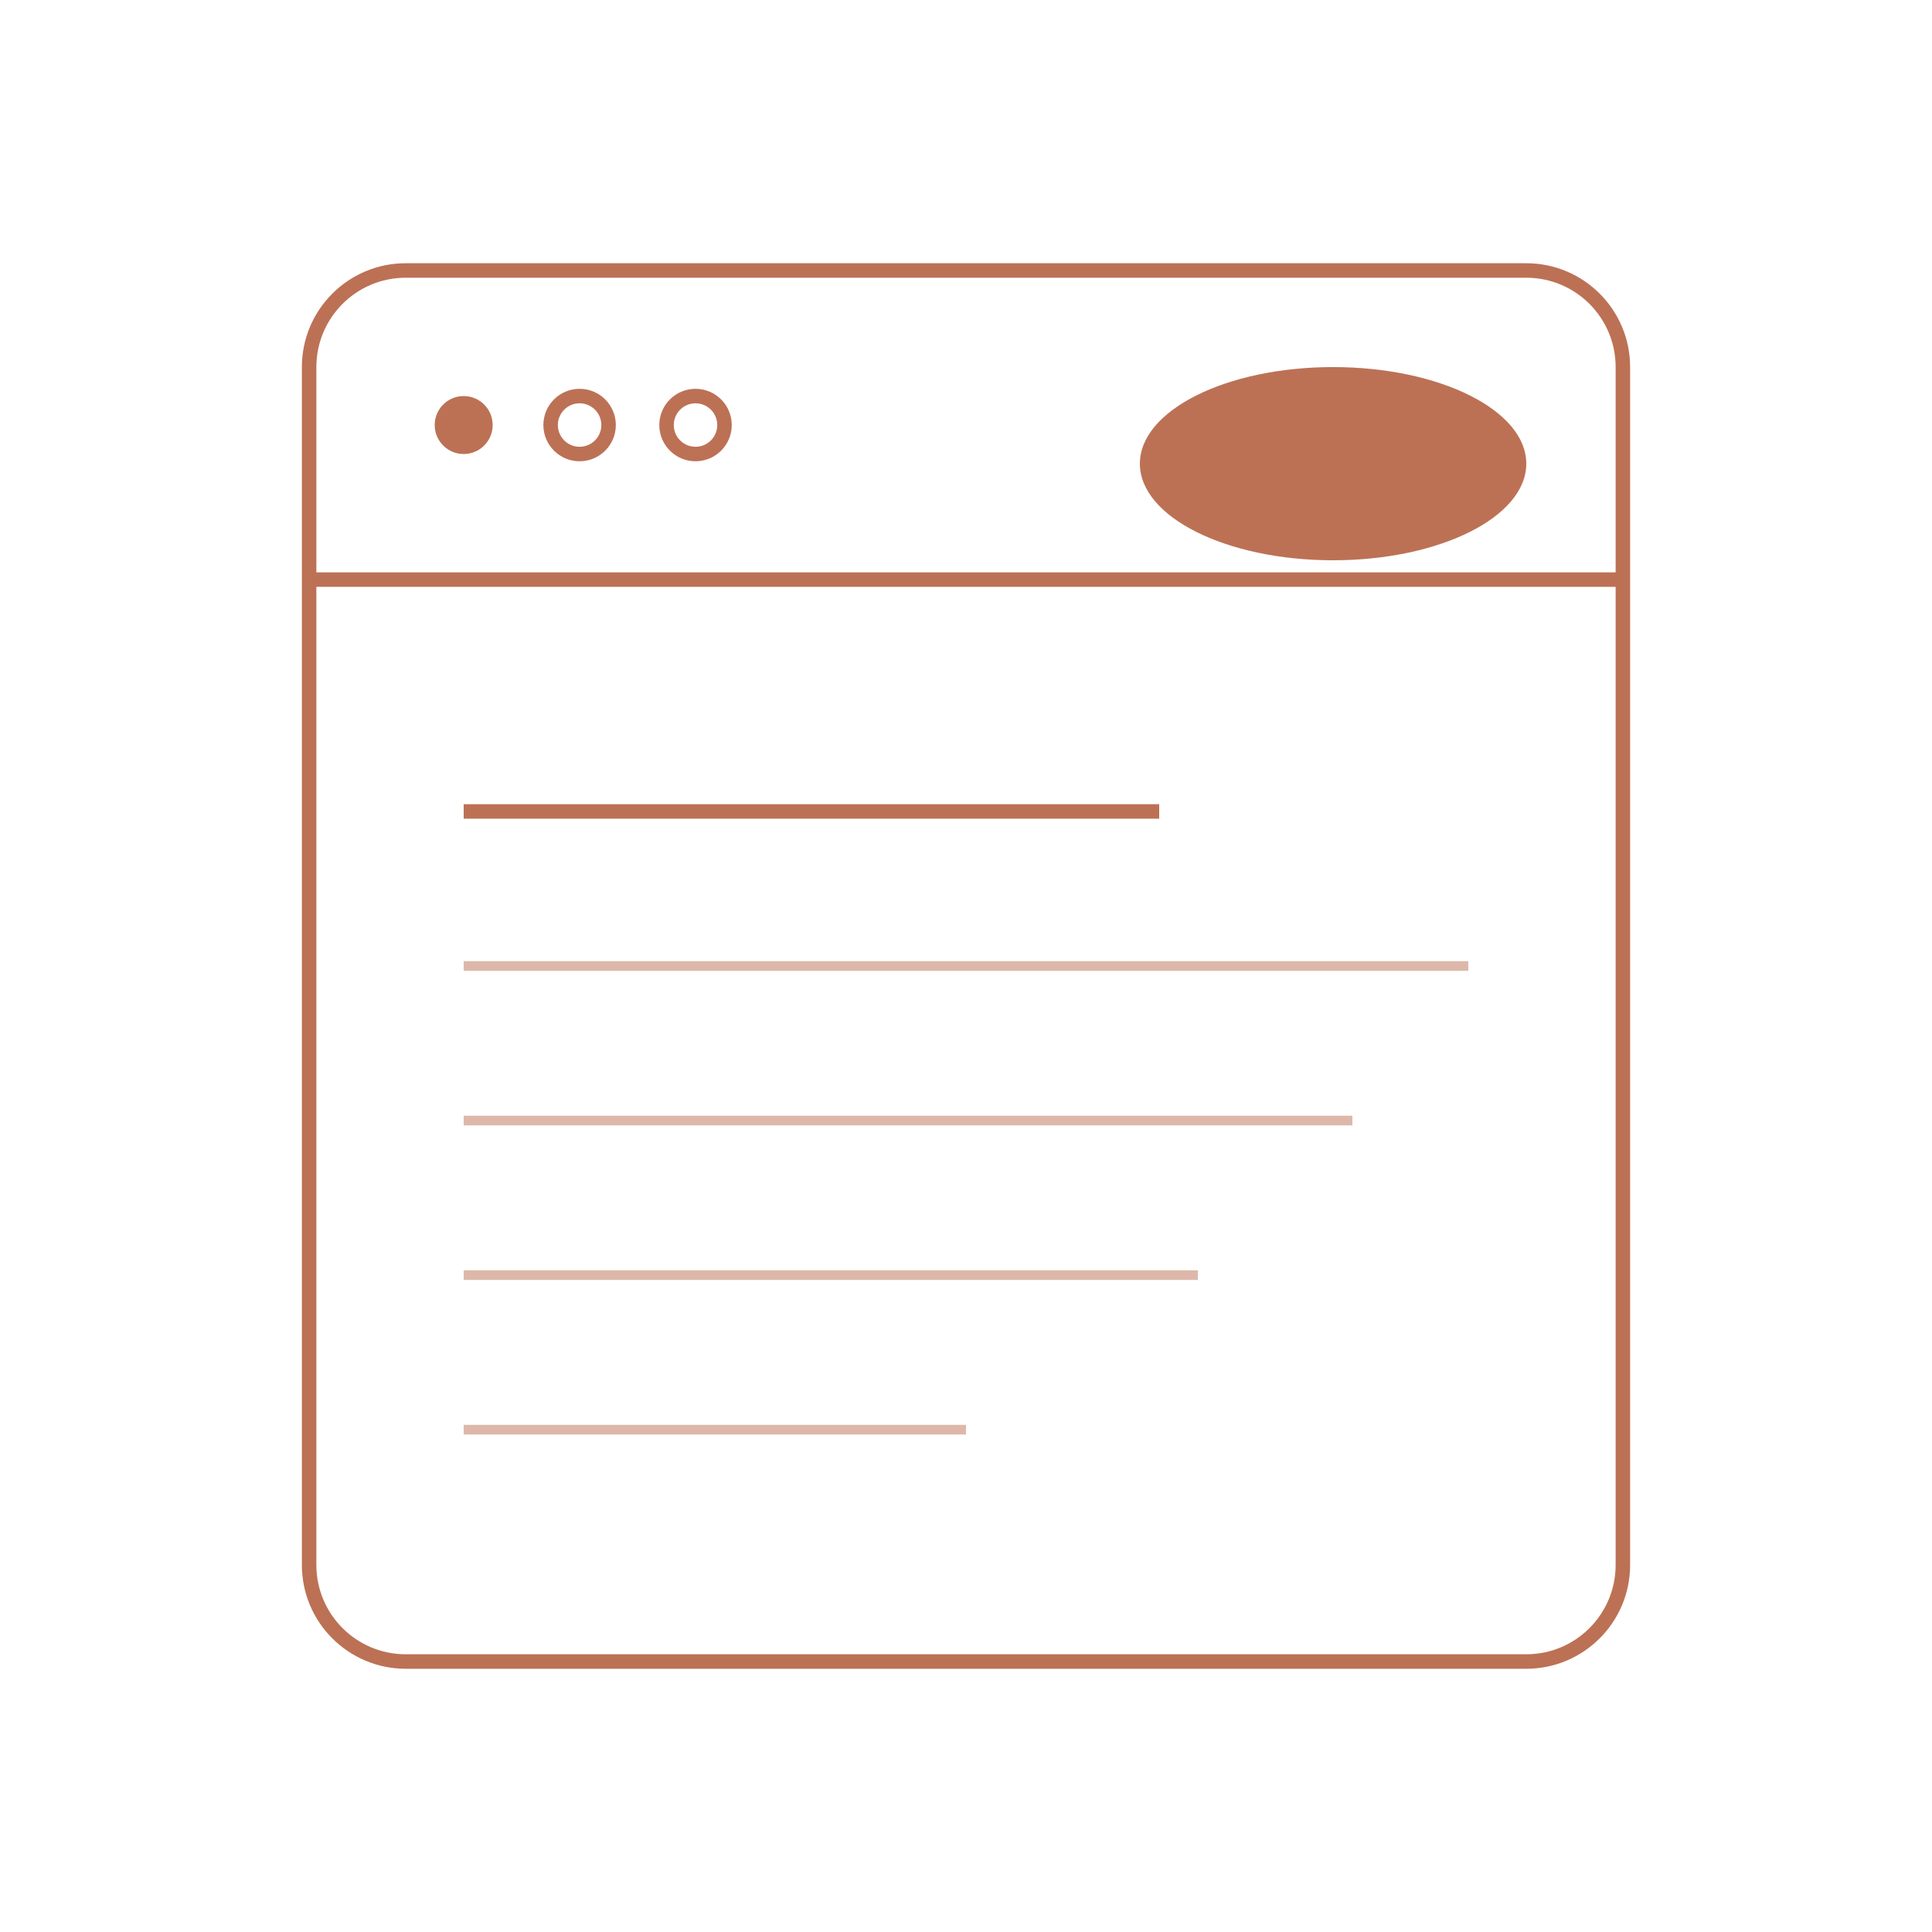
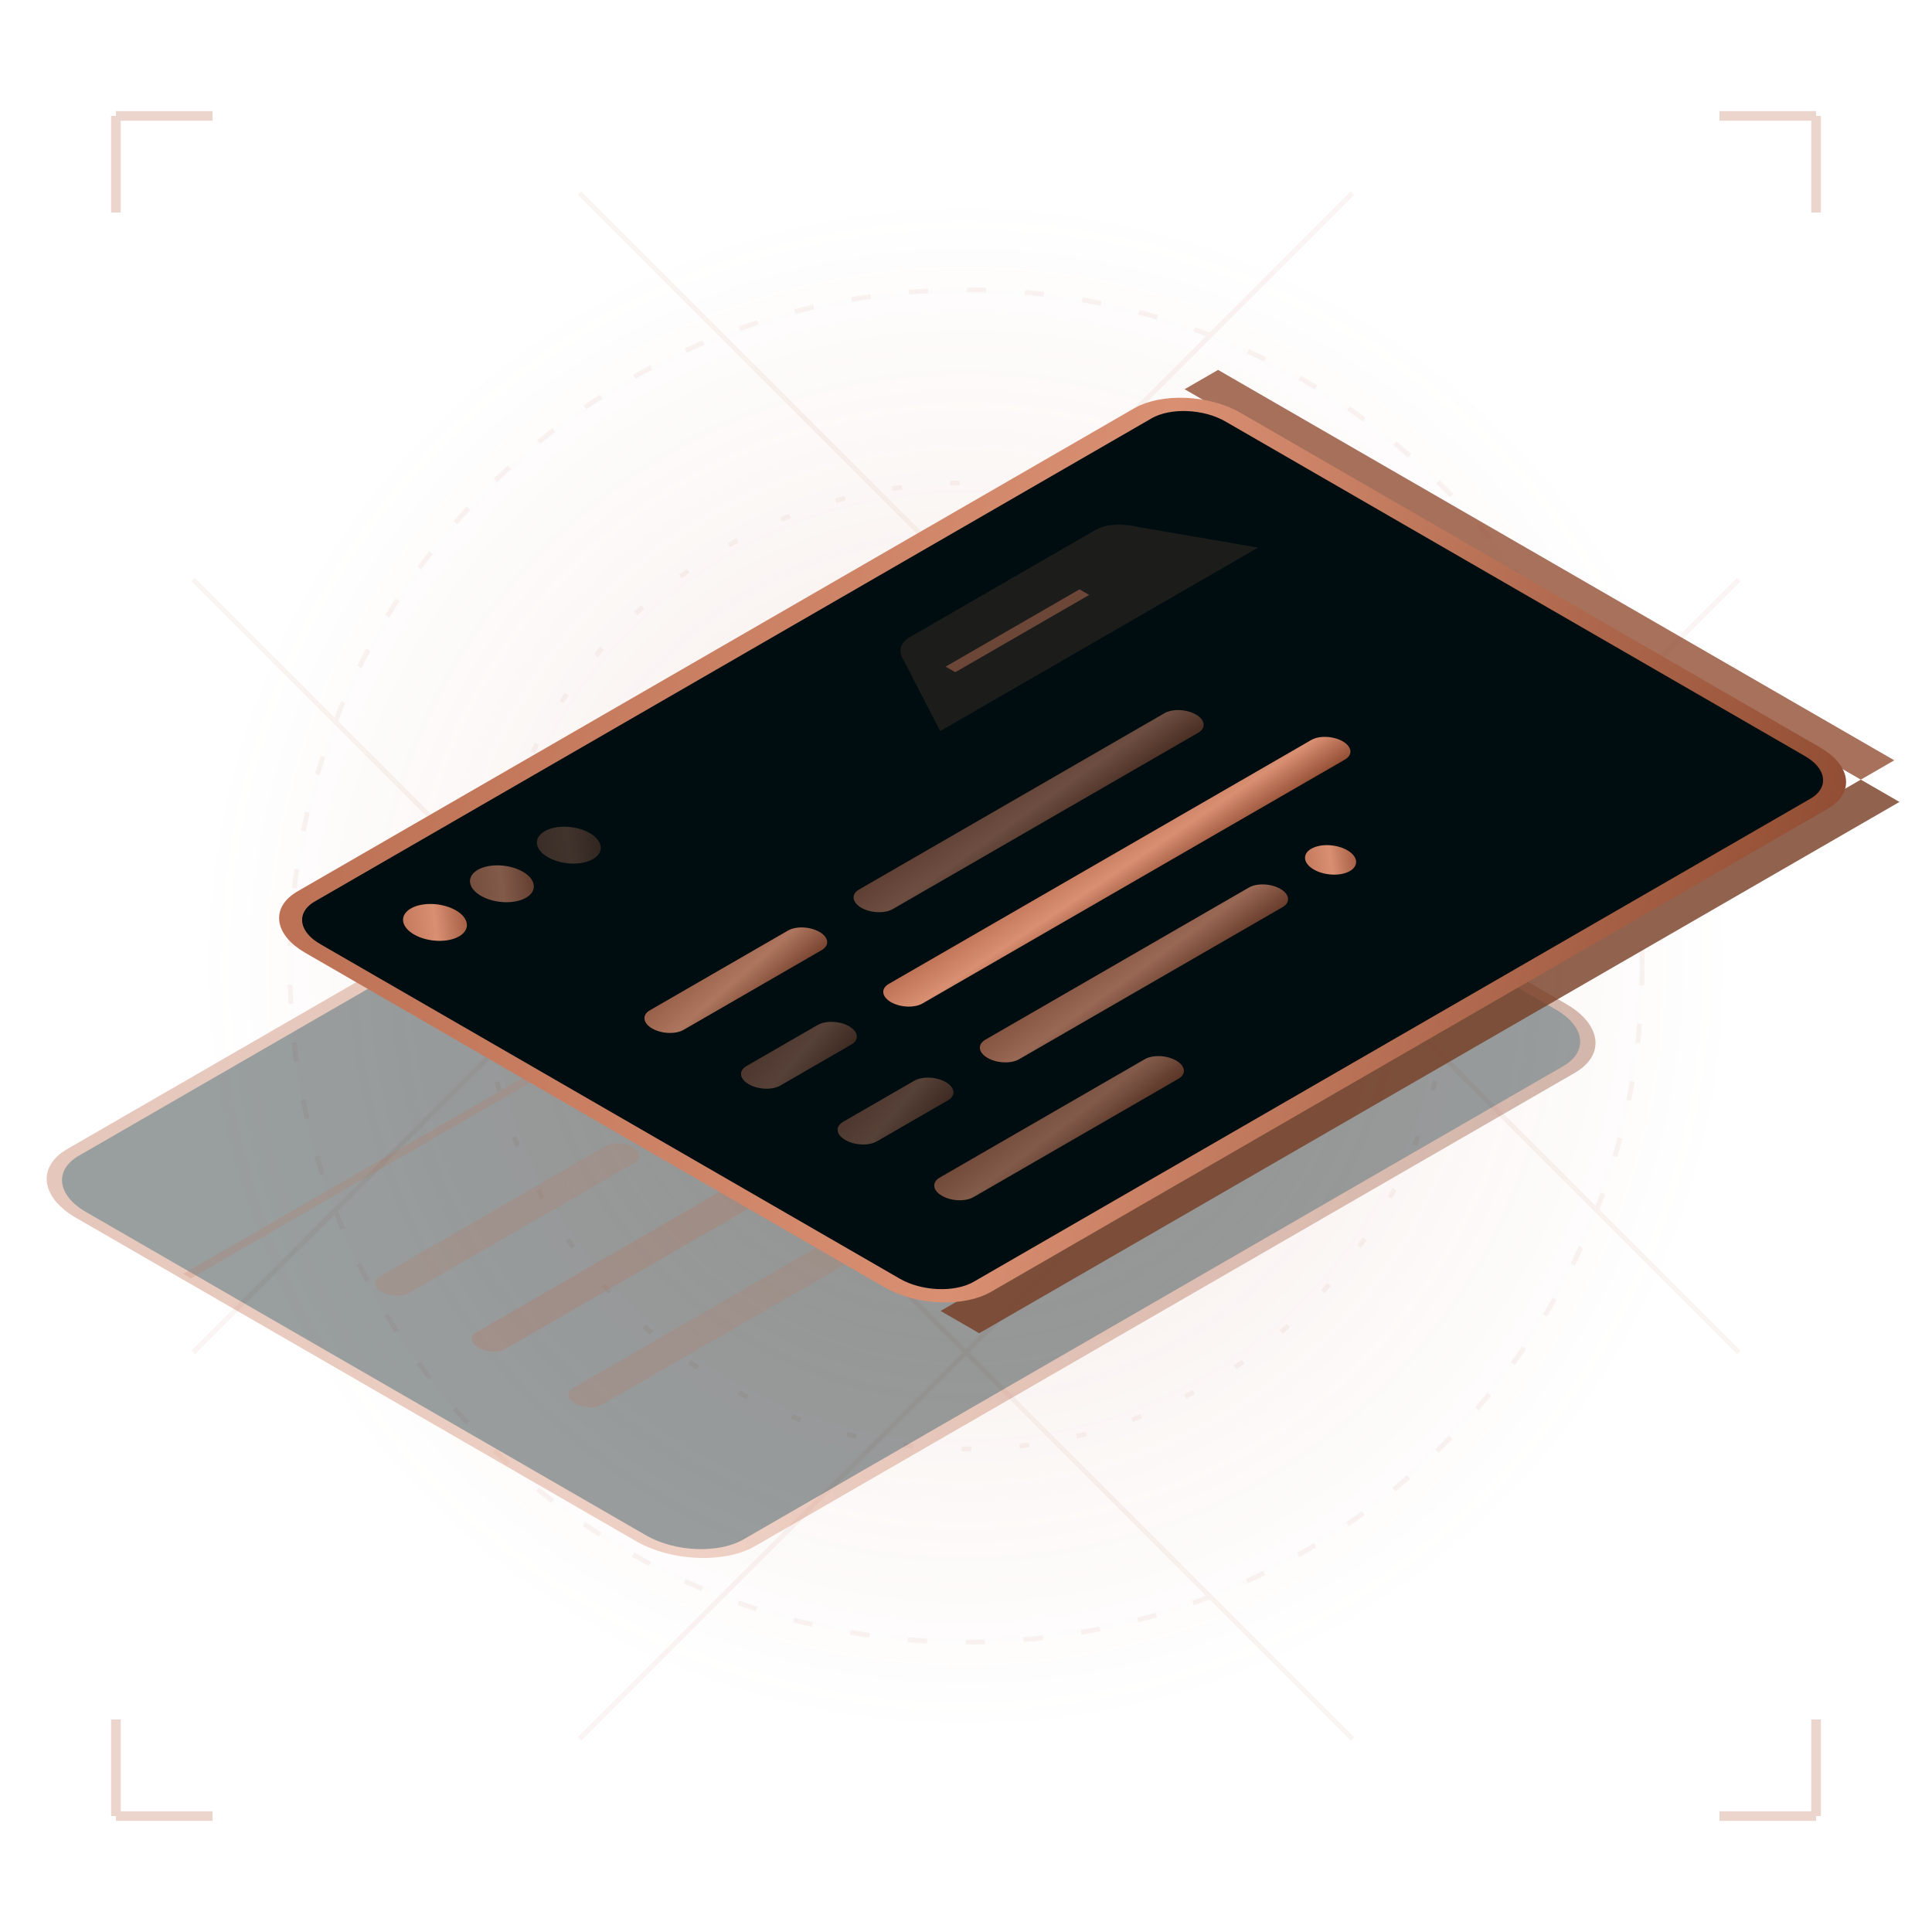
<svg xmlns="http://www.w3.org/2000/svg" width="200" height="200" viewBox="0 0 200 200" fill="none">
-   <rect x="32" y="28" width="136" height="144" rx="10" fill="none" stroke="#bc7155" stroke-width="1.5" />
-   <line x1="32" y1="60" x2="168" y2="60" stroke="#bc7155" stroke-width="1.5" />
-   <circle cx="48" cy="44" r="3" fill="#bc7155" />
-   <circle cx="60" cy="44" r="3" fill="none" stroke="#bc7155" stroke-width="1.5" />
-   <circle cx="72" cy="44" r="3" fill="none" stroke="#bc7155" stroke-width="1.5" />
-   <line x1="48" y1="84" x2="120" y2="84" stroke="#bc7155" stroke-width="1.5" />
-   <line x1="48" y1="100" x2="152" y2="100" stroke="#bc7155" stroke-width="1" opacity="0.5" />
-   <line x1="48" y1="116" x2="140" y2="116" stroke="#bc7155" stroke-width="1" opacity="0.5" />
-   <line x1="48" y1="132" x2="124" y2="132" stroke="#bc7155" stroke-width="1" opacity="0.5" />
-   <line x1="48" y1="148" x2="100" y2="148" stroke="#bc7155" stroke-width="1" opacity="0.5" />
-   <rect x="118" y="38" width="40" height="20" rx="100" fill="#bc7155" />
+   <defs>
+     <linearGradient id="sienna-gradient" x1="0%" y1="0%" x2="100%" y2="100%">
+       <stop offset="0%" stop-color="#bc7155" />
+       <stop offset="50%" stop-color="#d98f72" />
+       <stop offset="100%" stop-color="#914d33" />
+     </linearGradient>
+     <radialGradient id="glow-bg" cx="50%" cy="50%" r="50%">
+       <stop offset="0%" stop-color="#bc7155" stop-opacity="0.15" />
+       <stop offset="100%" stop-color="#bc7155" stop-opacity="0" />
+     </radialGradient>
+   </defs>
+   <g stroke="#bc7155" stroke-width="1" opacity="0.3">
+     <path d="M12 12 L12 22 M12 12 L22 12" />
+     <path d="M188 12 L188 22 M188 12 L178 12" />
+     <path d="M12 188 L12 178 M12 188 L22 188" />
+     <path d="M188 188 L188 178 M188 188 L178 188" />
+   </g>
+   <circle cx="100" cy="100" r="80" fill="url(#glow-bg)" />
+   <g stroke="#bc7155" stroke-width="0.5" opacity="0.08">
+     <line x1="20" y1="60" x2="140" y2="180" />
+     <line x1="60" y1="20" x2="180" y2="140" />
+     <line x1="20" y1="140" x2="140" y2="20" />
+     <line x1="60" y1="180" x2="180" y2="60" />
+     <circle cx="100" cy="100" r="70" stroke-dasharray="2 4" />
+     <circle cx="100" cy="100" r="50" stroke-dasharray="1 5" />
+   </g>
+   <g transform="translate(85, 115) rotate(-30) skewX(30)">
+     <rect x="-55" y="-35" width="110" height="70" rx="6" fill="#000d10" stroke="url(#sienna-gradient)" stroke-width="1.2" opacity="0.4" />
+     <line x1="-55" y1="-18" x2="55" y2="-18" stroke="#bc7155" stroke-width="0.8" opacity="0.2" />
+     <rect x="-45" y="-8" width="30" height="3" rx="1.5" fill="#bc7155" opacity="0.2" />
+     <rect x="-45" y="2" width="50" height="3" rx="1.5" fill="#bc7155" opacity="0.25" />
+     <rect x="-45" y="12" width="40" height="3" rx="1.5" fill="#bc7155" opacity="0.2" />
+   </g>
+   <g transform="translate(110, 88) rotate(-30) skewX(30)">
+     <path d="M-55 35 L-55 39 L55 39 L55 35 Z" fill="#753c23" opacity="0.8" />
+     <path d="M55 -35 L59 -35 L59 35 L55 35 Z" fill="#914d33" opacity="0.8" />
+     <rect x="-55" y="-35" width="110" height="70" rx="5" fill="#000d10" stroke="url(#sienna-gradient)" stroke-width="1.8" />
+     <line x1="-55" y1="-17" x2="55" y2="-17" stroke="url(#sienna-gradient)" stroke-width="1" opacity="0.4" />
+     <circle cx="-45" cy="-26" r="2.5" fill="url(#sienna-gradient)" />
+     <circle cx="-37" cy="-26" r="2.5" fill="url(#sienna-gradient)" opacity="0.6" />
+     <circle cx="-29" cy="-26" r="2.5" fill="url(#sienna-gradient)" opacity="0.3" />
+     <path d="M5 -17 L10 -25 Q11 -27 13 -27 L35 -27 Q37 -27 38 -25 L43 -17 Z" fill="#bc7155" opacity="0.15" />
+     <line x1="12" y1="-22" x2="28" y2="-22" stroke="#bc7155" stroke-width="1" opacity="0.5" />
+     <rect x="-43" y="-7" width="20" height="3.5" rx="1.75" fill="url(#sienna-gradient)" opacity="0.8" />
+     <rect x="-18" y="-7" width="40" height="3.5" rx="1.75" fill="url(#sienna-gradient)" opacity="0.5" />
+     <rect x="-43" y="3" width="12" height="3.5" rx="1.75" fill="url(#sienna-gradient)" opacity="0.4" />
+     <rect x="-26" y="3" width="54" height="3.5" rx="1.75" fill="url(#sienna-gradient)" />
+     <rect x="-43" y="13" width="12" height="3.5" rx="1.75" fill="url(#sienna-gradient)" opacity="0.4" />
+     <rect x="-26" y="13" width="35" height="3.5" rx="1.75" fill="url(#sienna-gradient)" opacity="0.7" />
+     <circle cx="15" cy="14.75" r="2" fill="url(#sienna-gradient)" />
+     <rect x="-43" y="23" width="28" height="3.5" rx="1.75" fill="url(#sienna-gradient)" opacity="0.6" />
+   </g>
</svg>
